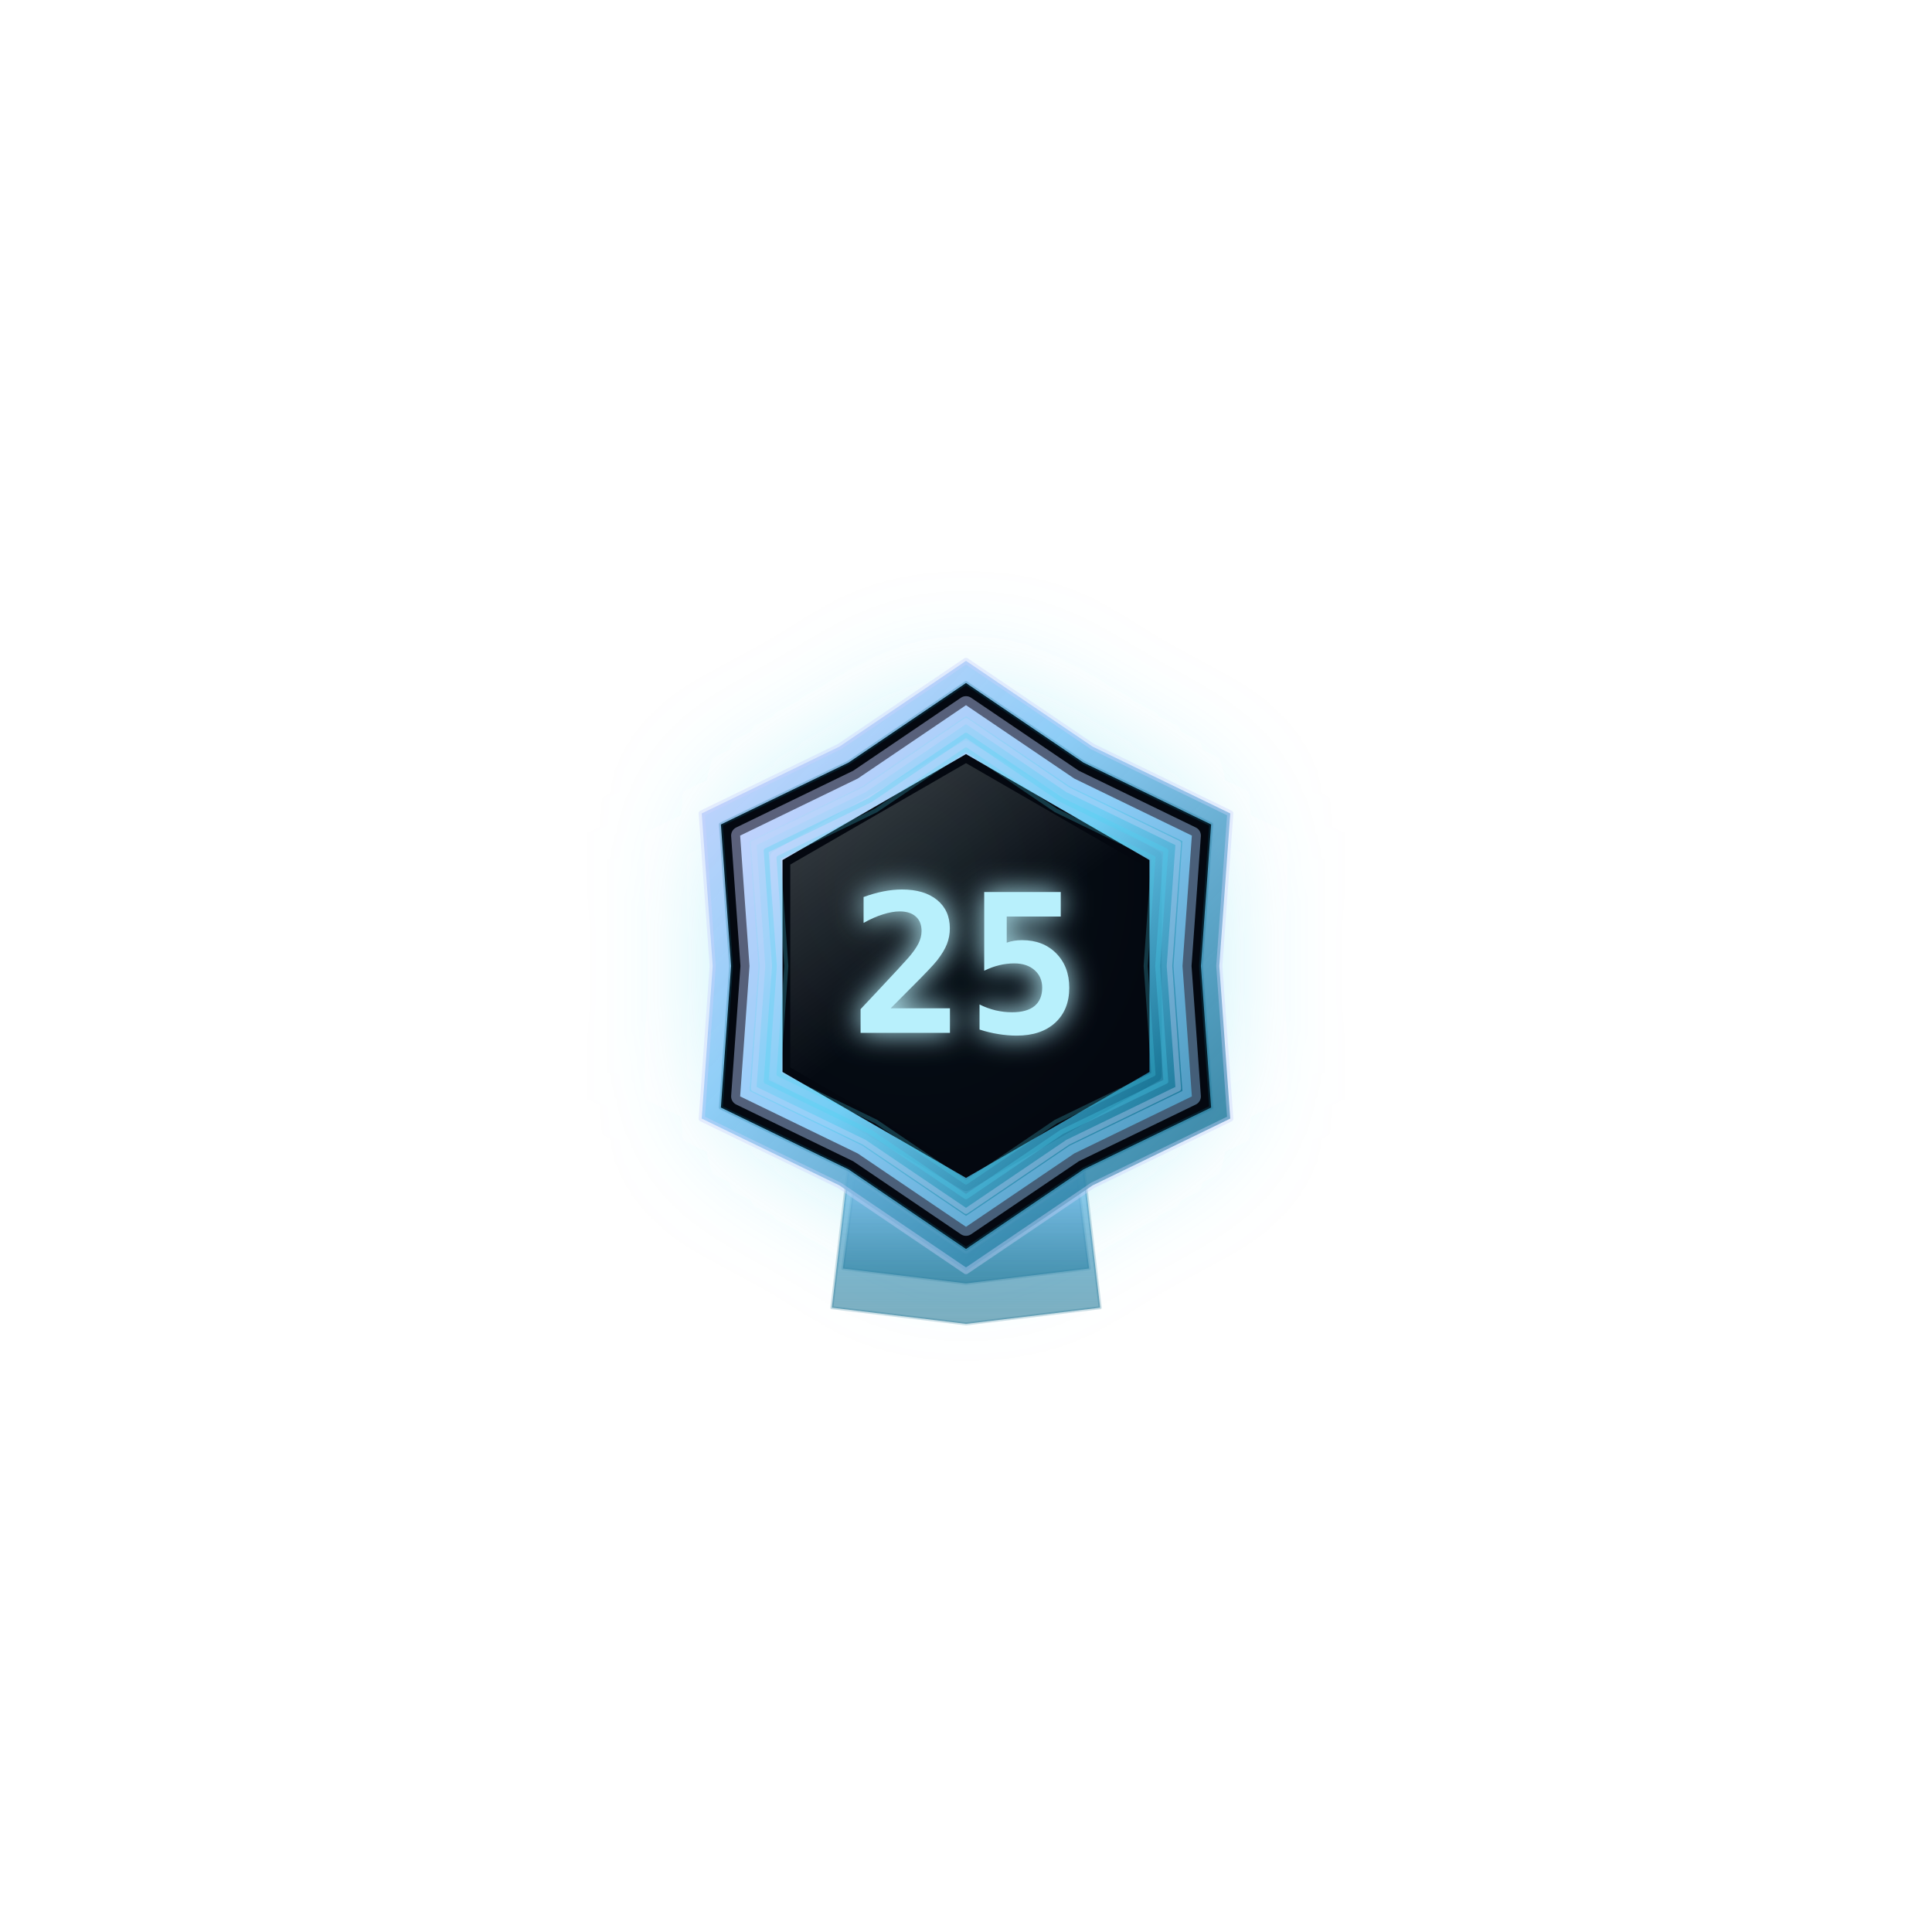
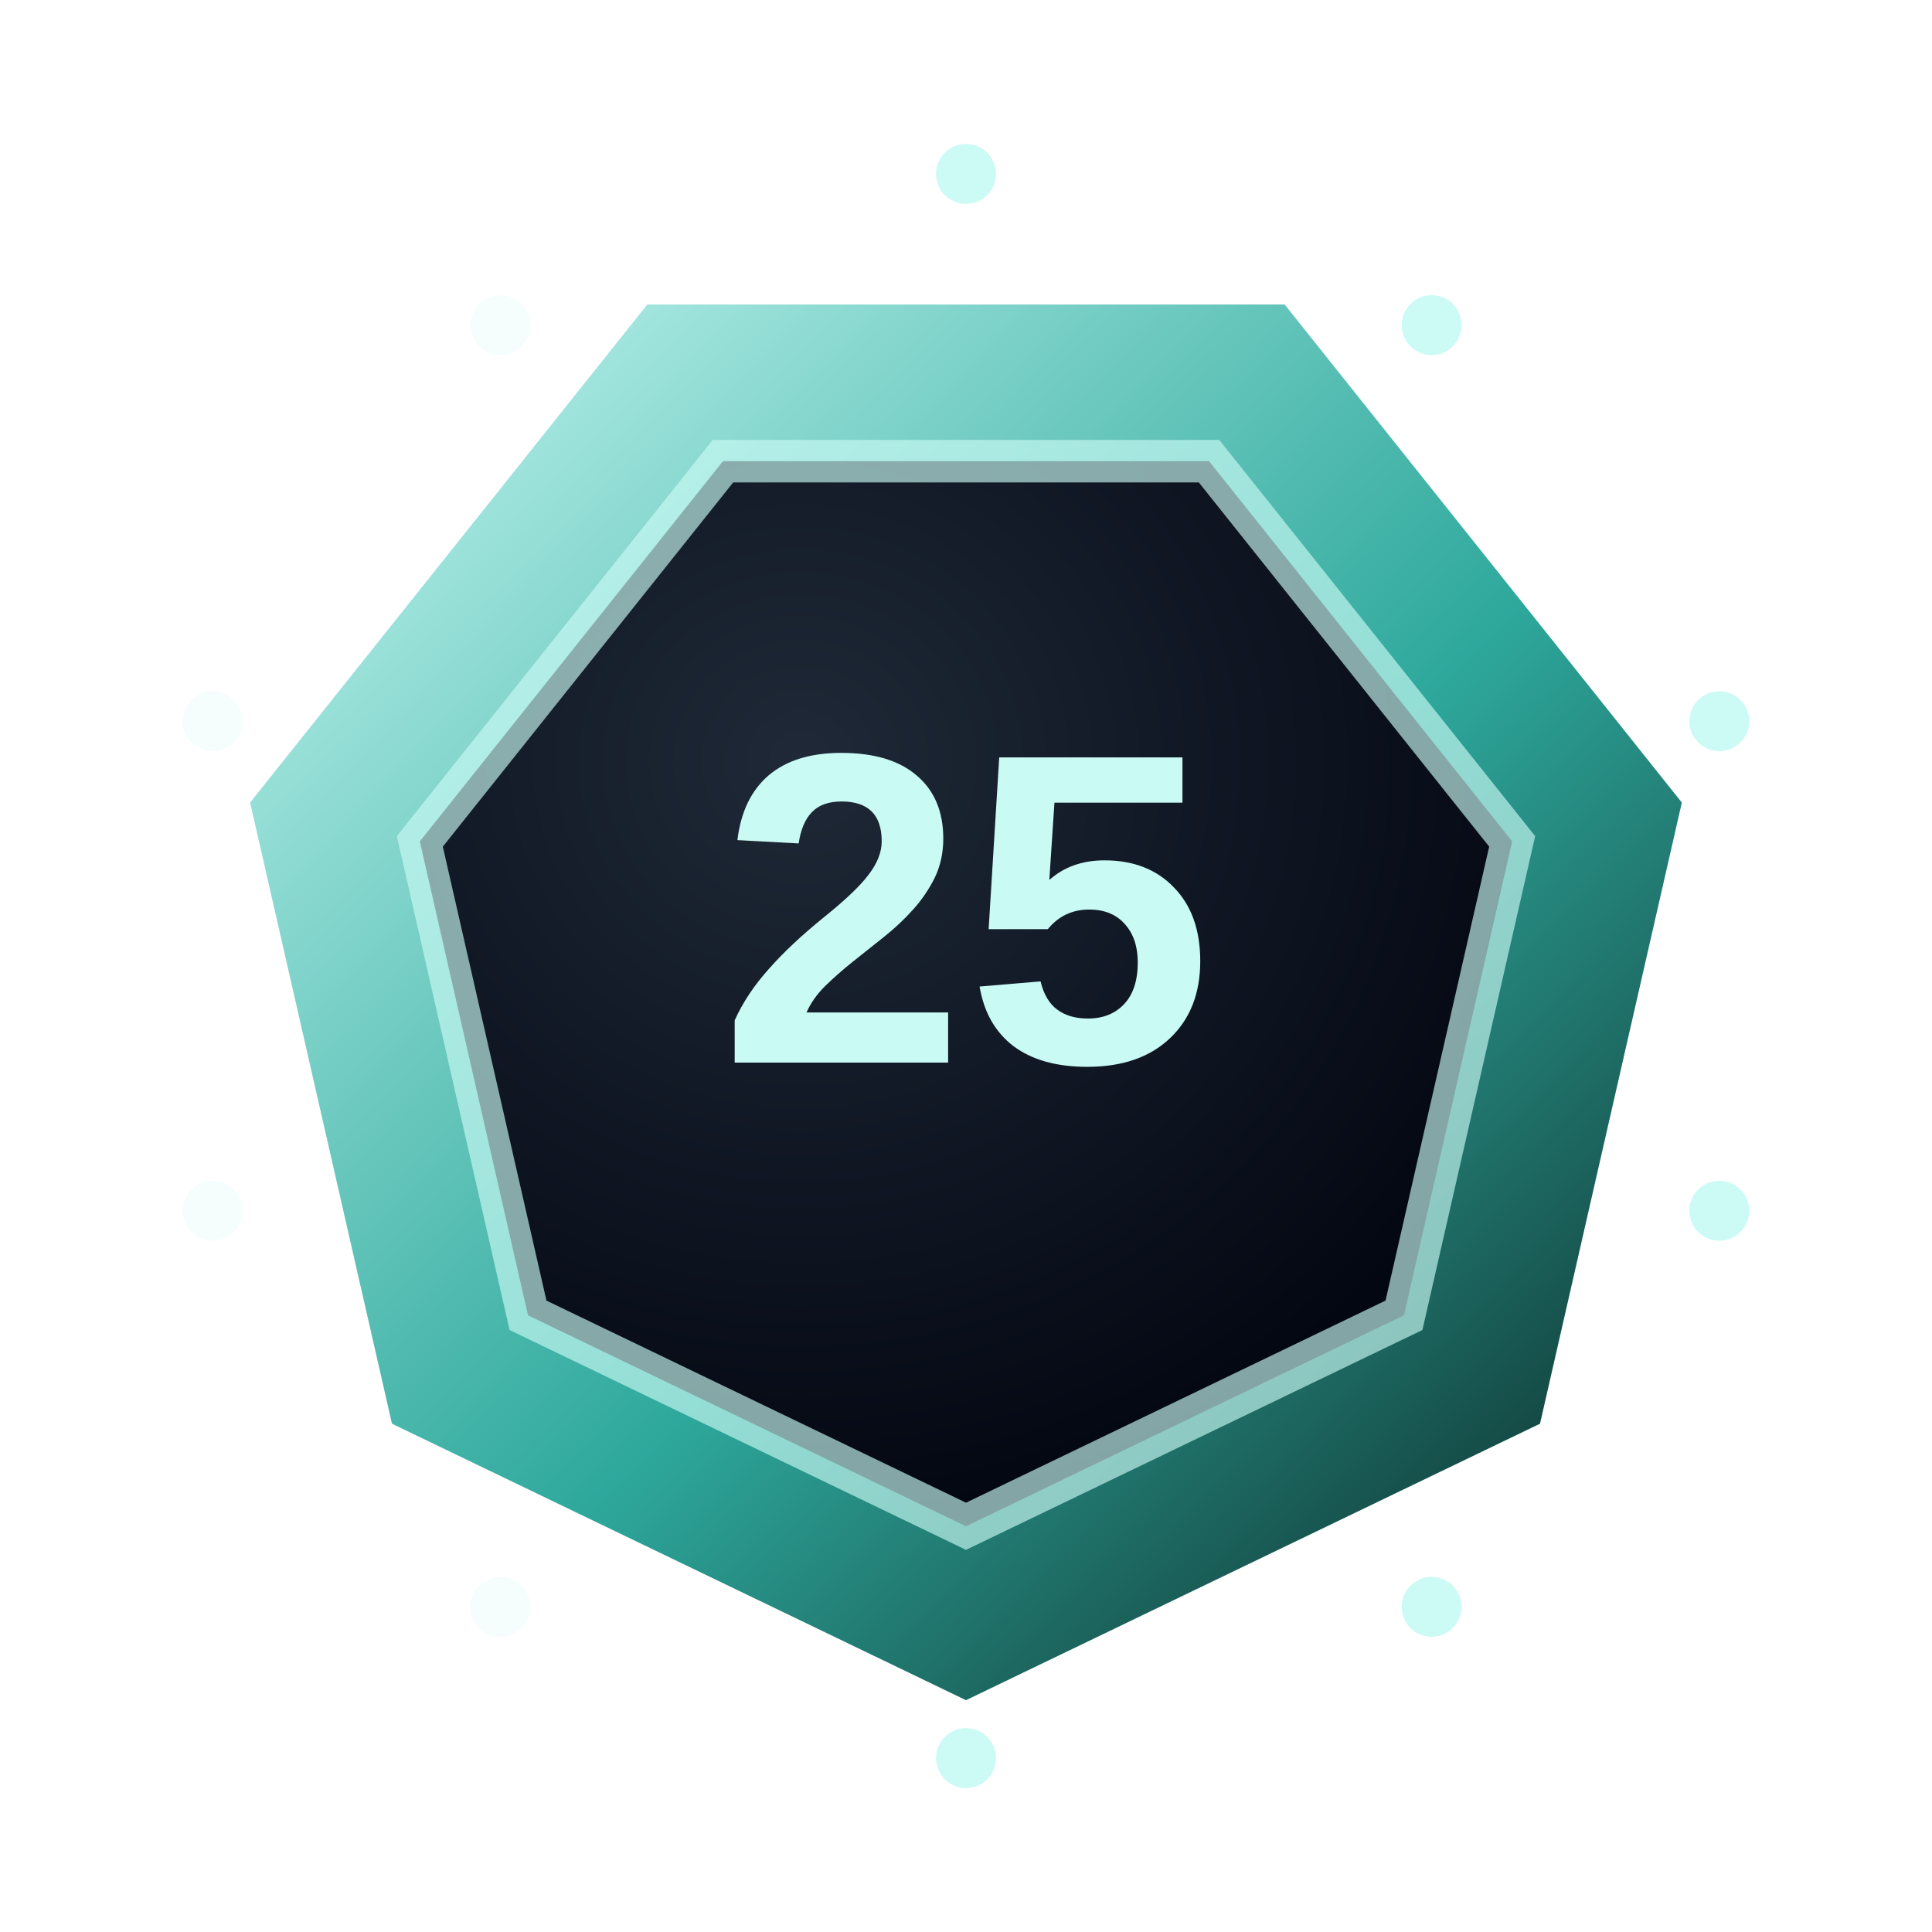
- <svg xmlns="http://www.w3.org/2000/svg" width="252" height="252" viewBox="-84 -84 252 252">
+ <svg xmlns="http://www.w3.org/2000/svg" width="100" height="100" viewBox="0 0 100 100">
  <defs>
-     <radialGradient id="bgg0khm" cx="35%" cy="28%" r="72%">
-       <stop offset="0%" stop-color="#081218" />
-       <stop offset="100%" stop-color="#040810" />
+     <linearGradient id="g" x1="0" y1="0" x2="1" y2="1">
+       <stop offset="0%" stop-color="#c9faf4" />
+       <stop offset="55%" stop-color="#2ea89c" />
+       <stop offset="100%" stop-color="#081b1a" />
+     </linearGradient>
+     <radialGradient id="bg" cx="35%" cy="28%" r="72%">
+       <stop offset="0%" stop-color="#1f2937" />
+       <stop offset="100%" stop-color="#030712" />
    </radialGradient>
-     <linearGradient id="rimg0khm" x1="5%" y1="5%" x2="95%" y2="95%">
-       <stop offset="0%" stop-color="#c9d7fd" />
-       <stop offset="50%" stop-color="#71cdf4" />
-       <stop offset="100%" stop-color="#0c6888" />
-     </linearGradient>
-     <linearGradient id="transRingg0khm" x1="0%" y1="0%" x2="100%" y2="100%">
-       <stop offset="0%" stop-color="#cecffe" />
-       <stop offset="100%" stop-color="#88c8f6" />
-     </linearGradient>
-     <linearGradient id="shg0khm" x1="18%" y1="0%" x2="82%" y2="100%">
-       <stop offset="0%" stop-color="white" stop-opacity="0.2" />
-       <stop offset="50%" stop-color="white" stop-opacity="0" />
-     </linearGradient>
-     <filter id="glg0khm" x="-40%" y="-40%" width="180%" height="180%">
-       <feGaussianBlur stdDeviation="1.8" result="b" />
-       <feMerge>
-         <feMergeNode in="b" />
-         <feMergeNode in="SourceGraphic" />
-       </feMerge>
-     </filter>
-     <filter id="halog0khm" x="-150%" y="-150%" width="500%" height="500%">
-       <feGaussianBlur stdDeviation="9" result="b" />
-       <feMerge>
-         <feMergeNode in="b" />
-         <feMergeNode in="SourceGraphic" />
-       </feMerge>
-     </filter>
-     <linearGradient id="pgg0khm_0" x1="5%" y1="0%" x2="95%" y2="100%">
-       <stop offset="0%" stop-color="#c2e1fd" stop-opacity="0.95" />
-       <stop offset="38%" stop-color="#67cef3" stop-opacity="0.9" />
-       <stop offset="100%" stop-color="#0c6888" stop-opacity="0.85" />
-     </linearGradient>
-     <linearGradient id="pgg0khm_1" x1="5%" y1="0%" x2="95%" y2="100%">
-       <stop offset="0%" stop-color="#ccd2fe" stop-opacity="0.95" />
-       <stop offset="38%" stop-color="#85c9f6" stop-opacity="0.9" />
-       <stop offset="100%" stop-color="#0c6888" stop-opacity="0.85" />
-     </linearGradient>
-     <linearGradient id="apg0khm_0" x1="0%" y1="0%" x2="0%" y2="100%">
-       <stop offset="0%" stop-color="#cad5fd" />
-       <stop offset="100%" stop-color="#0c6888" stop-opacity="0.65" />
-     </linearGradient>
-     <linearGradient id="apg0khm_1" x1="0%" y1="0%" x2="0%" y2="100%">
-       <stop offset="0%" stop-color="#7dcaf5" />
-       <stop offset="100%" stop-color="#0c6888" stop-opacity="0.65" />
-     </linearGradient>
  </defs>
-   <path d="M71.46,24.99 L70.24,42.00L71.46,59.01 L56.12,66.45L42.00,76.02 L27.88,66.45L12.54,59.01 L13.76,42.00L12.54,24.99 L27.88,17.55L42.00,7.98 L56.12,17.55Z" fill="#4ad4f0" fill-opacity="0.47" filter="url(#halog0khm)" />
-   <path d="M27.88,66.45 L42.00,76.02 L56.12,66.45 L58.06,81.46 L42.00,83.40 L25.94,81.46 Z" fill="url(#apg0khm_0)" opacity="0.9" />
-   <path d="M27.88,66.45 L42.00,76.02 L56.12,66.45" fill="none" stroke="#cad5fd" stroke-width="0.9" stroke-opacity="0.52" stroke-linejoin="round" />
-   <path d="M27.88,66.45 L42.00,76.02 L56.12,66.45 L58.06,81.46 L42.00,83.40 L25.94,81.46 Z" fill="none" stroke="#0c6888" stroke-width="0.4" stroke-opacity="0.2" stroke-linejoin="round" />
-   <path d="M26.61,68.65 L42.00,79.08 L57.39,68.65 L59.50,86.57 L42.00,88.68 L24.50,86.57 Z" fill="url(#apg0khm_1)" opacity="0.82" />
-   <path d="M26.61,68.65 L42.00,79.08 L57.39,68.65" fill="none" stroke="#cad5fd" stroke-width="0.9" stroke-opacity="0.42" stroke-linejoin="round" />
-   <path d="M26.61,68.65 L42.00,79.08 L57.39,68.65 L59.50,86.57 L42.00,88.68 L24.50,86.57 Z" fill="none" stroke="#0c6888" stroke-width="0.4" stroke-opacity="0.2" stroke-linejoin="round" />
-   <path d="M73.97,23.54 L72.64,42.00L73.97,60.46 L57.32,68.53L42.00,78.91 L26.68,68.53L10.03,60.46 L11.36,42.00L10.03,23.54 L26.68,15.47L42.00,5.09 L57.32,15.47Z" fill="url(#pgg0khm_0)" />
-   <path d="M71.46,24.99 L70.24,42.00L71.46,59.01 L56.12,66.45L42.00,76.02 L27.88,66.45L12.54,59.01 L13.76,42.00L12.54,24.99 L27.88,17.55L42.00,7.98 L56.12,17.55Z" fill="#040810" />
-   <path d="M73.97,23.54 L72.64,42.00L73.97,60.46 L57.32,68.53L42.00,78.91 L26.68,68.53L10.03,60.46 L11.36,42.00L10.03,23.54 L26.68,15.47L42.00,5.09 L57.32,15.47Z" fill="none" stroke="#c2e1fd" stroke-width="0.8" stroke-opacity="0.48" stroke-linejoin="round" />
-   <path d="M71.46,24.99 L70.24,42.00L71.46,59.01 L56.12,66.45L42.00,76.02 L27.88,66.45L12.54,59.01 L13.76,42.00L12.54,24.99 L27.88,17.55L42.00,7.98 L56.12,17.55Z" fill="none" stroke="#0c6888" stroke-width="0.5" stroke-opacity="0.28" stroke-linejoin="round" />
-   <path d="M76.47,22.10 L75.04,42.00L76.47,61.90 L58.52,70.61L42.00,81.80 L25.48,70.61L7.53,61.90 L8.96,42.00L7.53,22.10 L25.48,13.39L42.00,2.20 L58.52,13.39Z" fill="url(#pgg0khm_1)" />
-   <path d="M73.97,23.54 L72.64,42.00L73.97,60.46 L57.32,68.53L42.00,78.91 L26.68,68.53L10.03,60.46 L11.36,42.00L10.03,23.54 L26.68,15.47L42.00,5.09 L57.32,15.47Z" fill="#040810" />
-   <path d="M76.47,22.10 L75.04,42.00L76.47,61.90 L58.52,70.61L42.00,81.80 L25.48,70.61L7.53,61.90 L8.96,42.00L7.53,22.10 L25.48,13.39L42.00,2.20 L58.52,13.39Z" fill="none" stroke="#ccd2fe" stroke-width="0.8" stroke-opacity="0.4" stroke-linejoin="round" />
-   <path d="M73.97,23.54 L72.64,42.00L73.97,60.46 L57.32,68.53L42.00,78.91 L26.68,68.53L10.03,60.46 L11.36,42.00L10.03,23.54 L26.68,15.47L42.00,5.09 L57.32,15.47Z" fill="none" stroke="#0c6888" stroke-width="0.5" stroke-opacity="0.24" stroke-linejoin="round" />
-   <path d="M71.46,24.99 L70.24,42.00L71.46,59.01 L56.12,66.45L42.00,76.02 L27.88,66.45L12.54,59.01 L13.76,42.00L12.54,24.99 L27.88,17.55L42.00,7.98 L56.12,17.55Z" fill="url(#rimg0khm)" />
-   <path d="M66.73,27.72L66.73,56.28L42.00,70.56L17.27,56.28L17.27,27.72L42.00,13.44Z" fill="#040810" />
-   <path d="M66.73,27.72L66.73,56.28L42.00,70.56L17.27,56.28L17.27,27.72L42.00,13.44Z" fill="none" stroke="url(#rimg0khm)" stroke-width="1.596" stroke-linejoin="round" />
-   <path d="M64.92,28.77L64.92,55.23L42.00,68.46L19.08,55.23L19.08,28.77L42.00,15.54Z" fill="url(#bgg0khm)" />
-   <path d="M64.92,28.77L64.92,55.23L42.00,68.46L19.08,55.23L19.08,28.77L42.00,15.54Z" fill="url(#shg0khm)" />
-   <path d="M71.46,24.99 L70.24,42.00L71.46,59.01 L56.12,66.45L42.00,76.02 L27.88,66.45L12.54,59.01 L13.76,42.00L12.54,24.99 L27.88,17.55L42.00,7.98 L56.12,17.55Z" fill="none" stroke="url(#transRingg0khm)" stroke-width="2.352" stroke-opacity="0.45" stroke-linejoin="round" />
-   <path d="M69.69,26.01 L68.54,42.00L69.69,57.99 L55.27,64.99L42.00,73.98 L28.73,64.99L14.31,57.99 L15.46,42.00L14.31,26.01 L28.73,19.01L42.00,10.02 L55.27,19.01Z" fill="none" stroke="#cad5fd" stroke-width="0.72" stroke-opacity="0.36" stroke-linejoin="round" />
-   <path d="M68.07,26.95 L66.99,42.00L68.07,57.05 L54.49,63.64L42.00,72.11 L29.51,63.64L15.93,57.05 L17.01,42.00L15.93,26.95 L29.51,20.36L42.00,11.89 L54.49,20.36Z" fill="none" stroke="#4ad4f0" stroke-width="0.63" stroke-opacity="0.3" stroke-linejoin="round" />
-   <path d="M66.45,27.88 L65.44,42.00L66.45,56.12 L53.72,62.30L42.00,70.24 L30.28,62.30L17.55,56.12 L18.56,42.00L17.55,27.88 L30.28,21.70L42.00,13.76 L53.72,21.70Z" fill="none" stroke="#4ad4f0" stroke-width="0.54" stroke-opacity="0.24" stroke-linejoin="round" />
-   <text x="42" y="42" text-anchor="middle" dominant-baseline="central" font-family="Orbitron,monospace" font-weight="900" font-size="25.2" fill="#b8f0fc" filter="url(#glg0khm)">25</text>
+   <path d="M 66.49 15.76 L 87.05 41.54 L 79.71 73.69 L 50.00 88.00 L 20.29 73.69 L 12.95 41.54 L 33.51 15.76 Z" fill="#2db7aa" opacity="0.28" />
+   <path d="M 66.49 15.76 L 87.05 41.54 L 79.71 73.69 L 50.00 88.00 L 20.29 73.69 L 12.95 41.54 L 33.51 15.76 Z" fill="url(#g)" />
+   <path d="M 62.58 23.87 L 78.27 43.55 L 72.67 68.08 L 50.00 79.00 L 27.33 68.08 L 21.73 43.55 L 37.42 23.87 Z" fill="url(#bg)" />
+   <path d="M 62.58 23.87 L 78.27 43.55 L 72.67 68.08 L 50.00 79.00 L 27.33 68.08 L 21.73 43.55 L 37.42 23.87 Z" fill="none" stroke="#c9faf4" stroke-width="2.2" opacity="0.65" />
+   <circle cx="50.00" cy="9.00" r="1.55" fill="#c9faf4" opacity="0.95" />
+   <circle cx="74.10" cy="16.83" r="1.55" fill="#c9faf4" opacity="0.95" />
+   <circle cx="88.99" cy="37.33" r="1.55" fill="#c9faf4" opacity="0.95" />
+   <circle cx="88.99" cy="62.67" r="1.55" fill="#c9faf4" opacity="0.95" />
+   <circle cx="74.10" cy="83.17" r="1.55" fill="#c9faf4" opacity="0.95" />
+   <circle cx="50.00" cy="91.00" r="1.55" fill="#c9faf4" opacity="0.95" />
+   <circle cx="25.90" cy="83.17" r="1.55" fill="#c9faf4" opacity="0.18" />
+   <circle cx="11.01" cy="62.67" r="1.55" fill="#c9faf4" opacity="0.18" />
+   <circle cx="11.01" cy="37.33" r="1.55" fill="#c9faf4" opacity="0.18" />
+   <circle cx="25.90" cy="16.83" r="1.55" fill="#c9faf4" opacity="0.18" />
+   <text x="50" y="55" text-anchor="middle" font-family="Arial, Helvetica, sans-serif" font-weight="700" font-size="22.96" fill="#c9faf4">25</text>
</svg>
